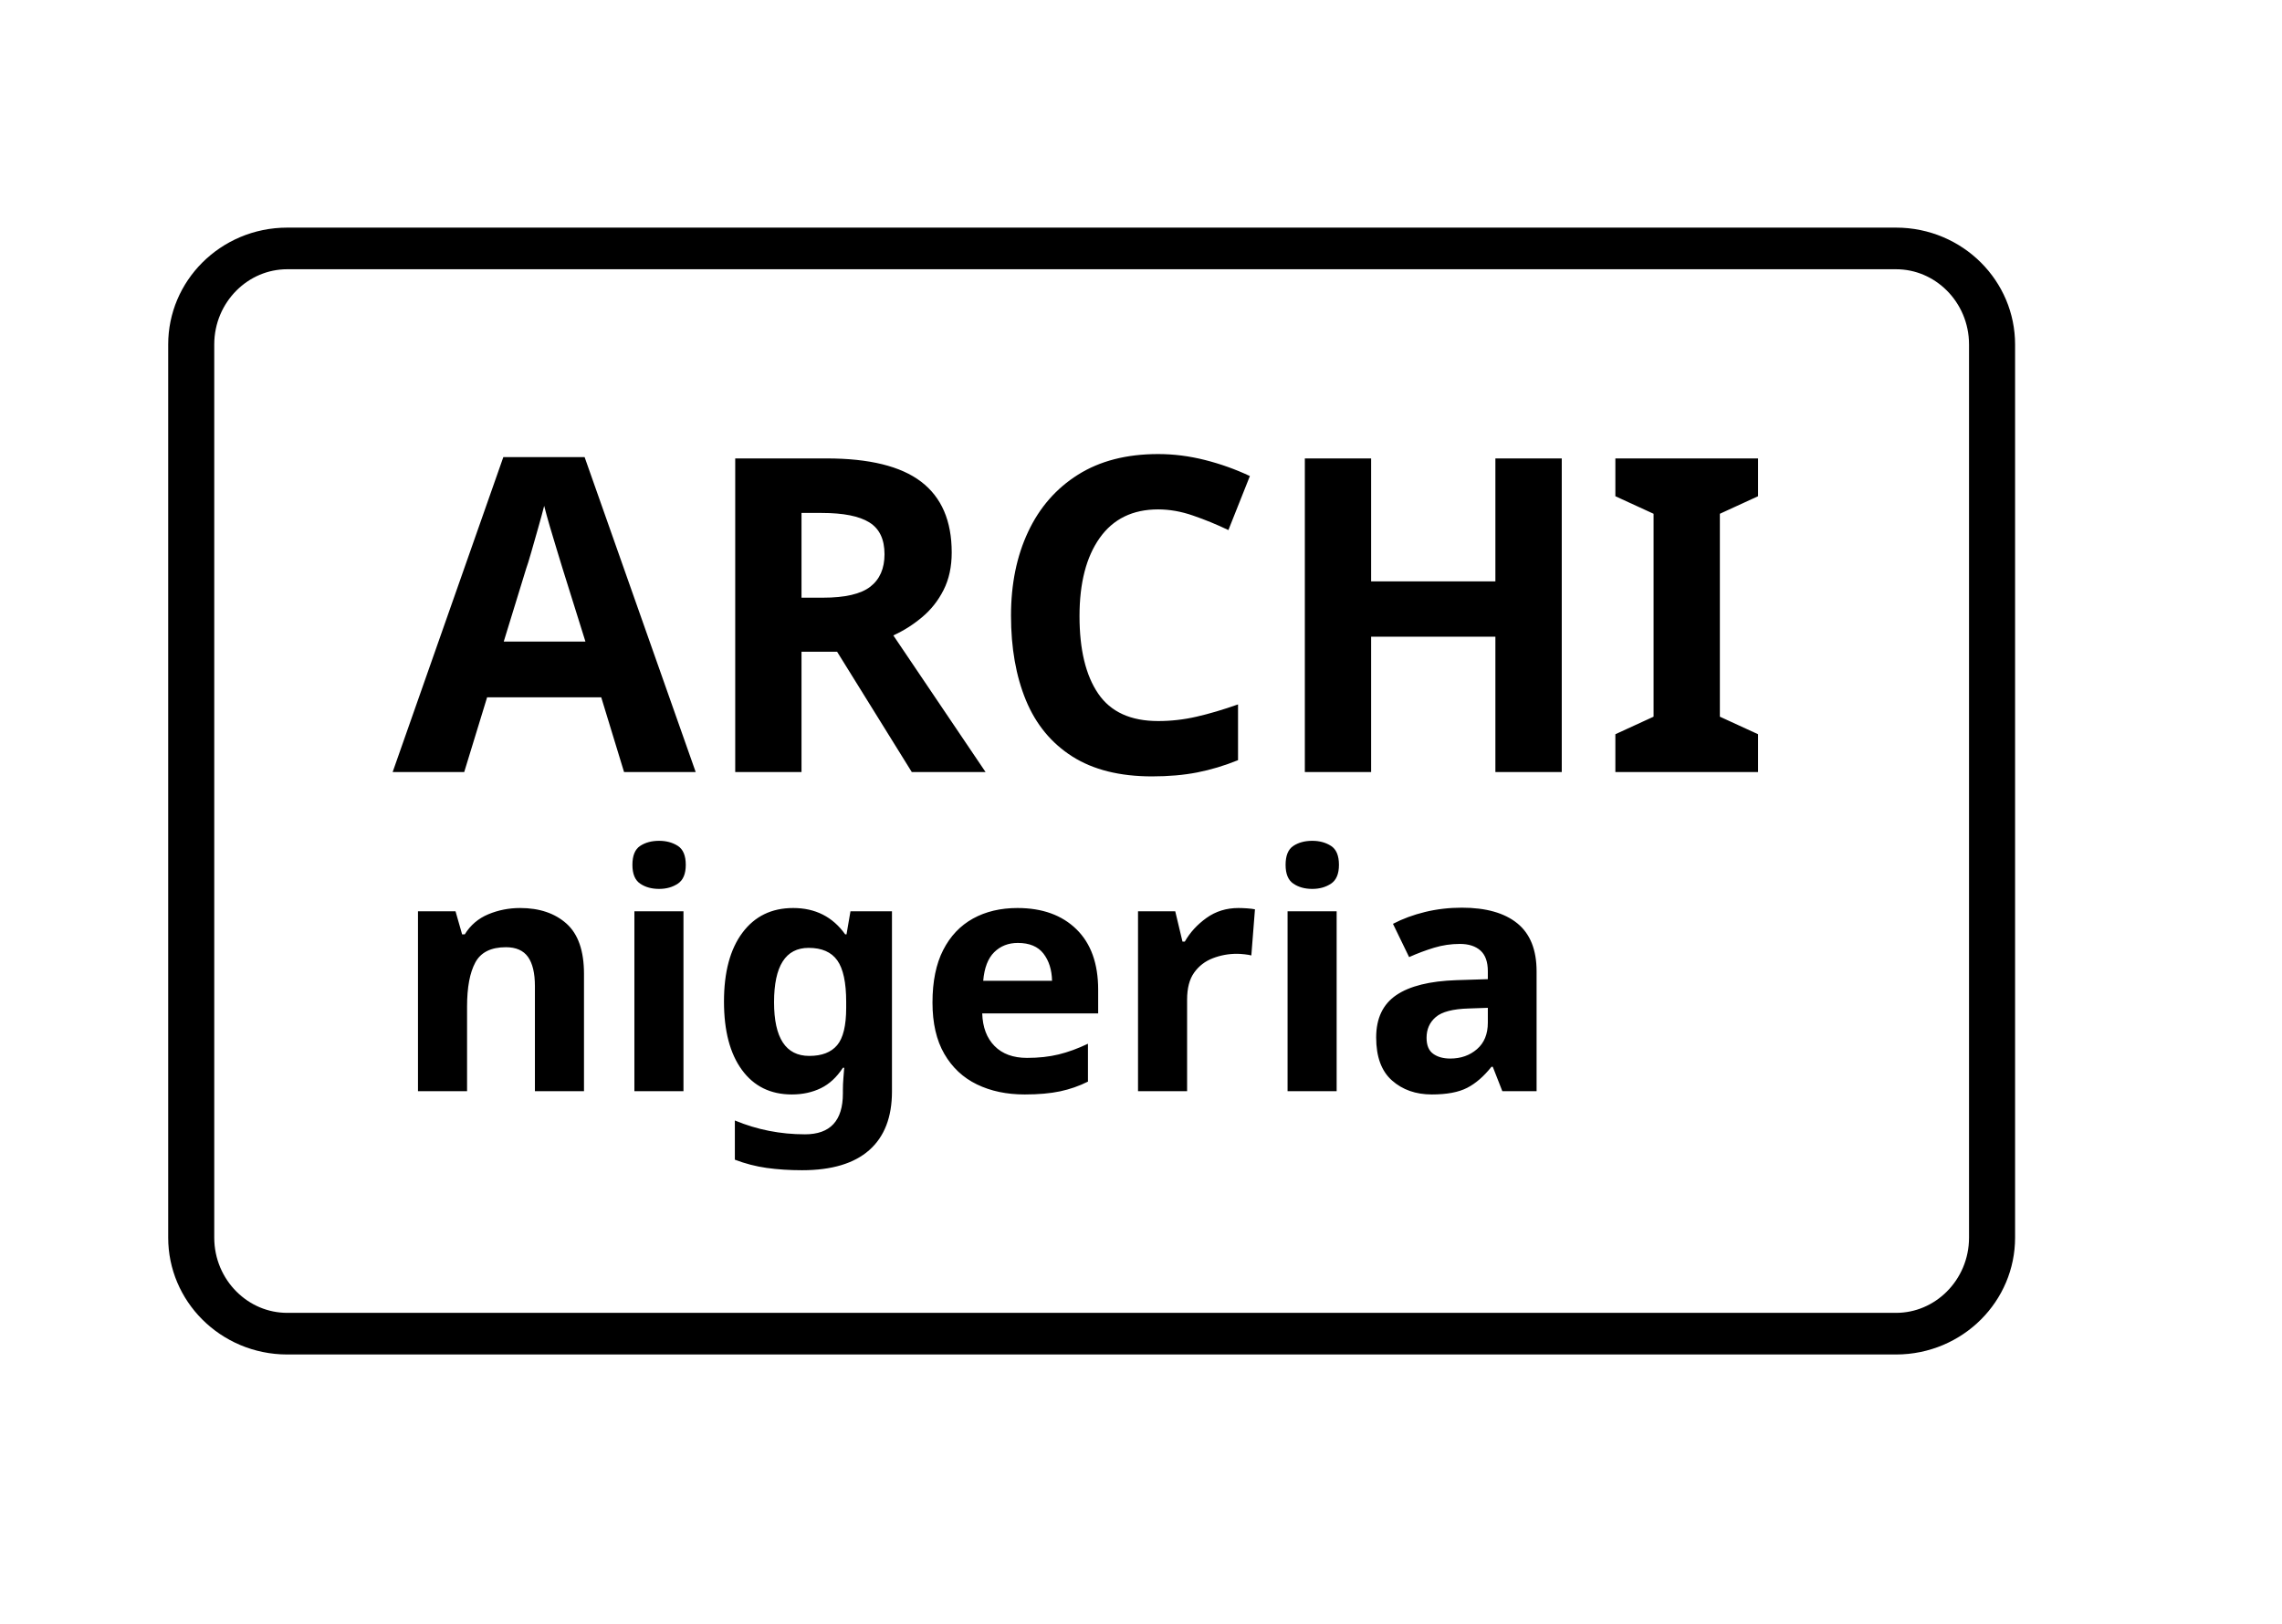
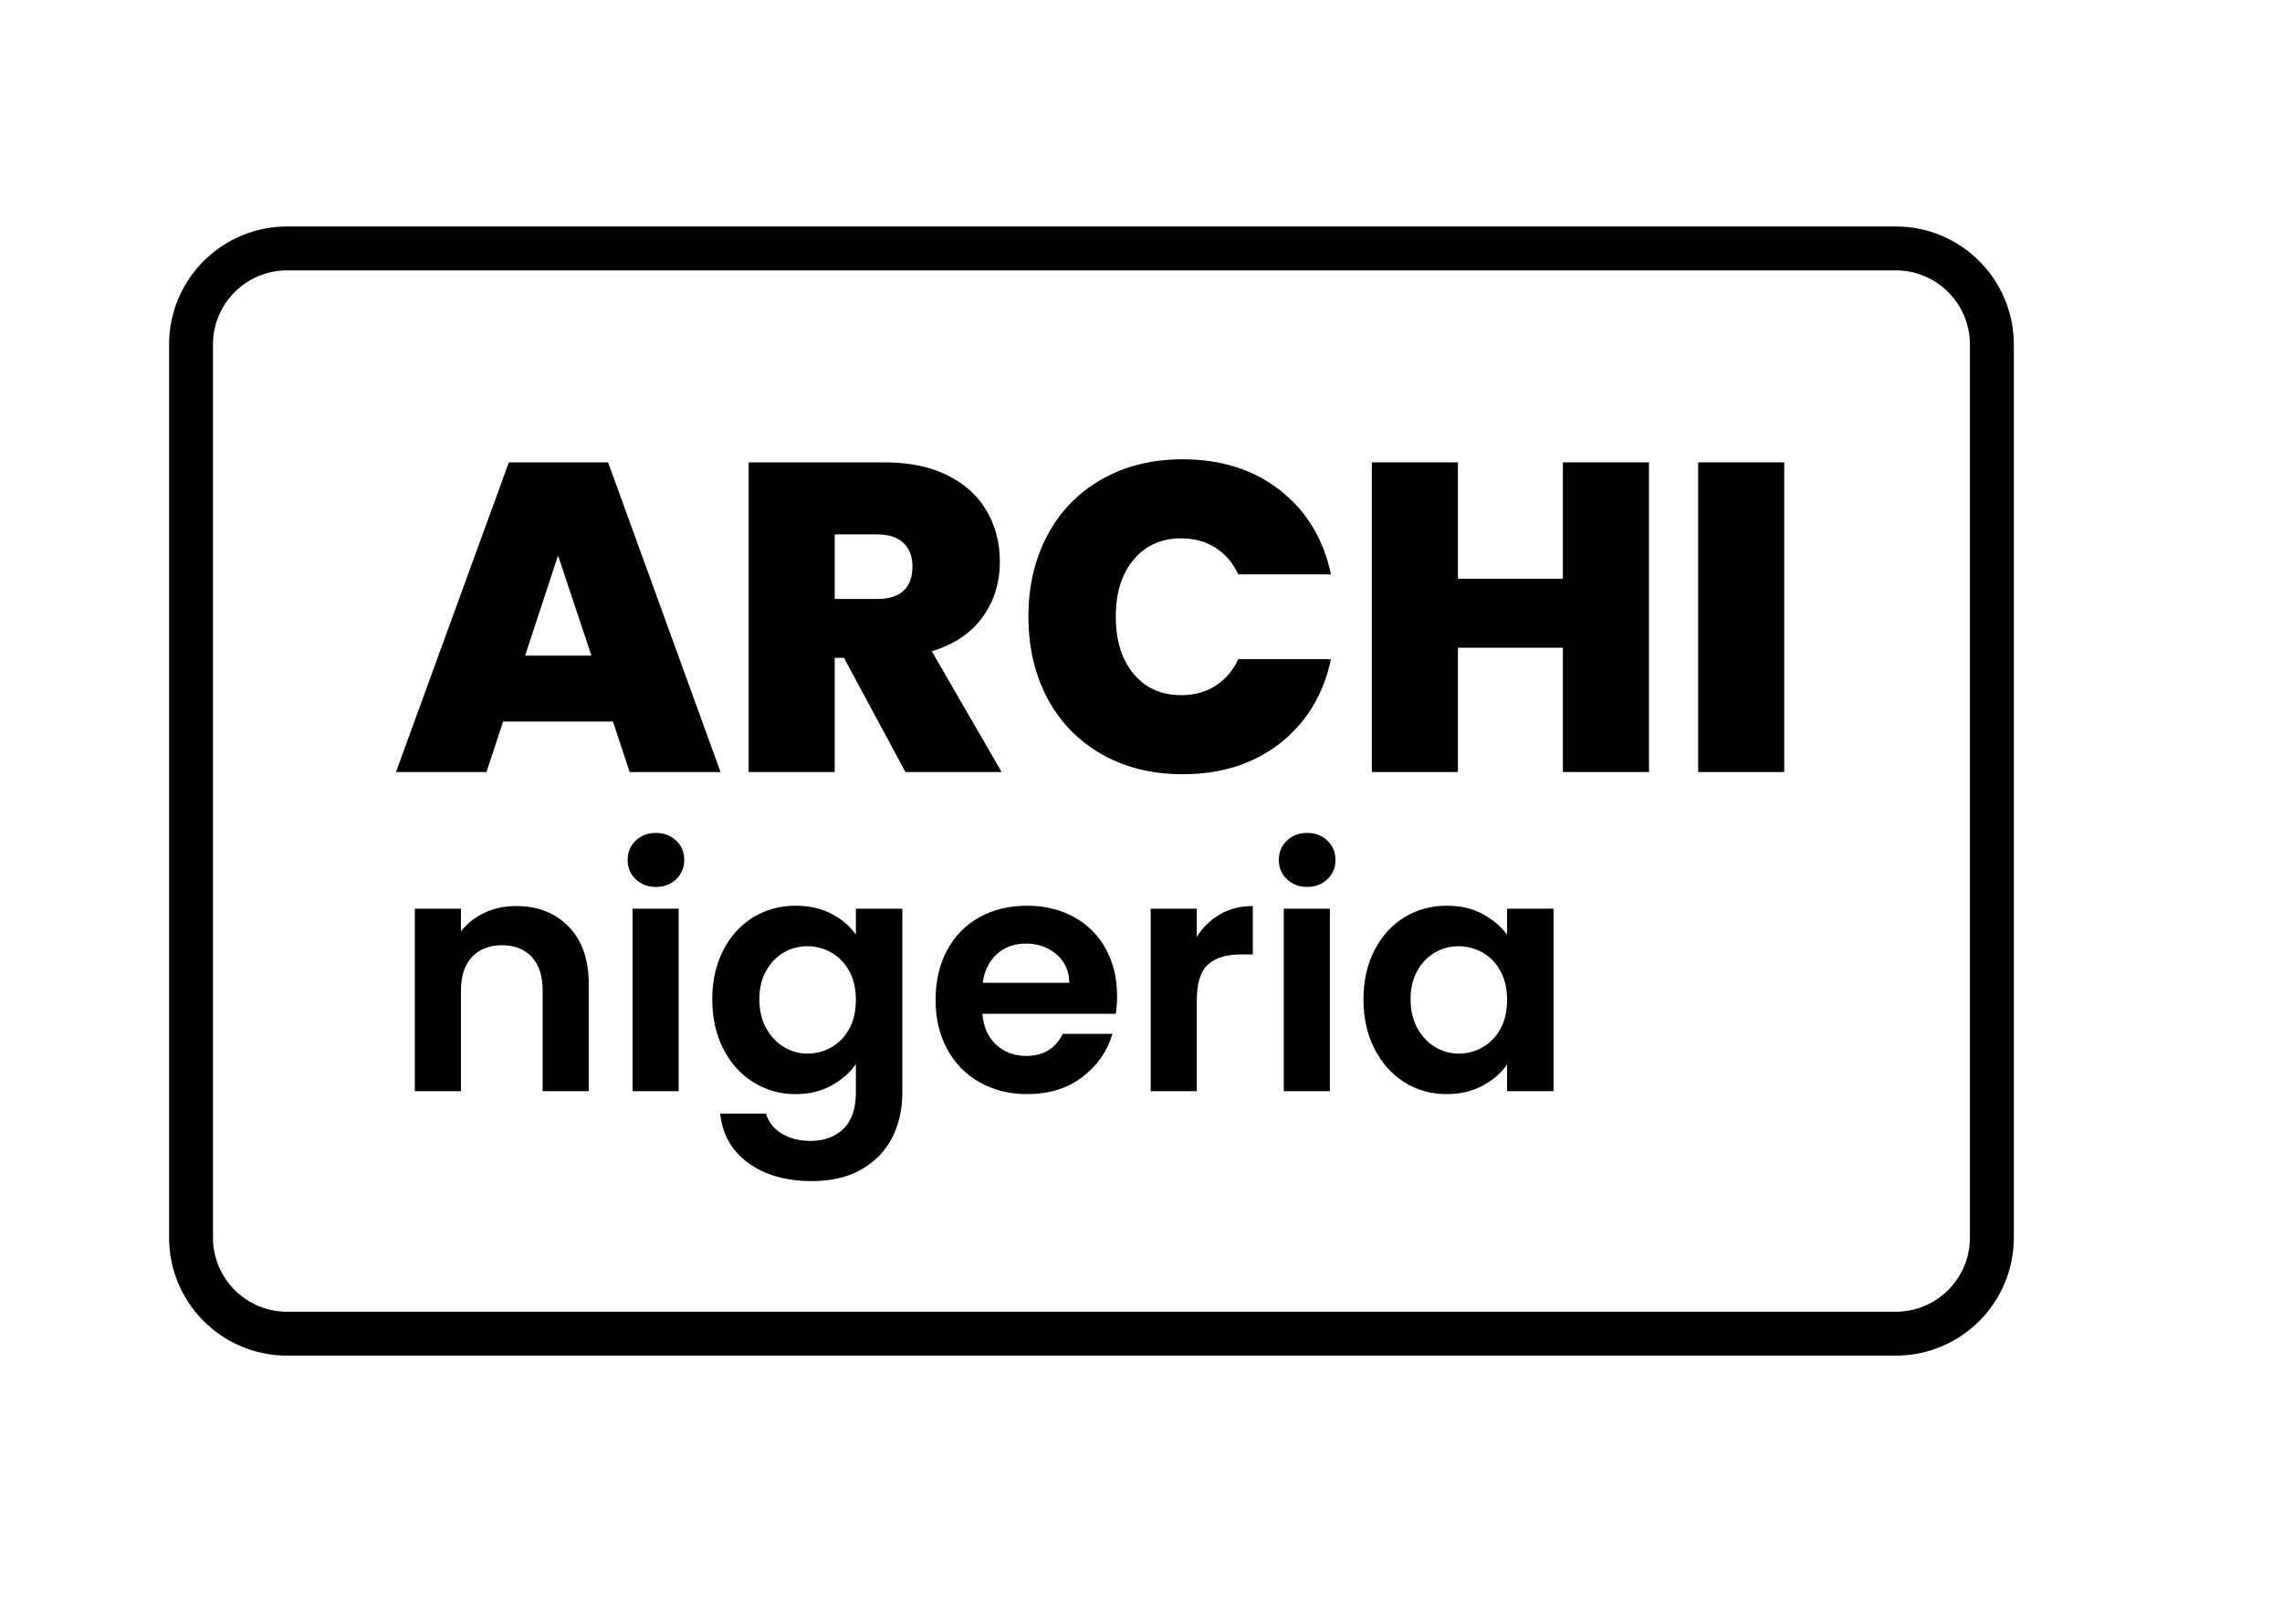
<svg xmlns="http://www.w3.org/2000/svg" width="100%" height="100%" viewBox="0 0 433 308" version="1.1" xml:space="preserve" style="fill-rule:evenodd;clip-rule:evenodd;stroke-linecap:round;stroke-miterlimit:1;">
-   <g transform="matrix(1,0,0,1,-311,0)">
-     <g transform="matrix(0.783638,0,0,0.449786,-8.52778,-259.825)">
-       <rect id="logo-dark" x="407.793" y="577.663" width="552.355" height="683.684" style="fill:none;" />
-       <g id="logo-dark1">
-         <g transform="matrix(1.2761,0,0,2.22328,165.132,474.708)">
-           <g transform="matrix(83.3333,0,0,83.3333,533.378,192.785)">
-                     </g>
-           <text x="264.628px" y="192.785px" style="font-family:'Poppins-ExtraBold', 'Poppins';font-weight:800;font-size:83.333px;">ARCHI</text>
-         </g>
-         <g transform="matrix(1.2761,0,0,2.22328,165.043,643.607)">
-           <g transform="matrix(62.5,0,0,62.5,489.253,177.368)">
-                     </g>
-           <text x="264.628px" y="177.368px" style="font-family:'Poppins-SemiBold', 'Poppins';font-weight:600;font-size:62.5px;">nigeria</text>
-         </g>
-         <g transform="matrix(1.41516,0,0,2.22856,-222.331,601.966)">
-           <path d="M786.078,54.299C786.078,44.265 778.714,36.118 769.645,36.118L494.387,36.118C485.317,36.118 477.954,44.265 477.954,54.299L477.954,223.354C477.954,233.388 485.317,241.534 494.387,241.534L769.645,241.534C778.714,241.534 786.078,233.388 786.078,223.354L786.078,54.299Z" style="fill:none;stroke:black;stroke-width:7.88px;" />
-         </g>
-       </g>
+   <rect id="logo-dark" x="0" y="0" width="432.847" height="307.512" style="fill:none;" />
+   <g id="logo-dark1">
+     <g>
+       <path d="M116.303,136.894l-20.834,-0l-3.166,9.583l-17.167,0l21.417,-58.75l18.833,0l21.333,58.75l-17.25,0l-3.166,-9.583Zm-4.084,-12.5l-6.333,-19l-6.25,19l12.583,-0Z" style="fill-rule:nonzero;" />
+       <path d="M171.803,146.477l-11.667,-21.666l-1.75,-0l-0,21.666l-16.333,0l-0,-58.75l25.75,0c4.722,0 8.722,0.82 12,2.459c3.277,1.639 5.75,3.889 7.416,6.75c1.667,2.861 2.5,6.069 2.5,9.625c0,4 -1.097,7.514 -3.291,10.541c-2.195,3.028 -5.403,5.181 -9.625,6.459l13.25,22.916l-18.25,0Zm-13.417,-32.833l8.083,-0c2.223,-0 3.889,-0.528 5,-1.583c1.111,-1.056 1.667,-2.584 1.667,-4.584c-0,-1.889 -0.569,-3.375 -1.708,-4.458c-1.139,-1.083 -2.792,-1.625 -4.959,-1.625l-8.083,-0l-0,12.25Z" style="fill-rule:nonzero;" />
+       <path d="M195.136,116.977c-0,-5.777 1.208,-10.93 3.625,-15.458c2.417,-4.528 5.847,-8.056 10.292,-10.583c4.444,-2.528 9.555,-3.792 15.333,-3.792c7.333,-0 13.5,1.958 18.5,5.875c5,3.917 8.222,9.236 9.667,15.958l-17.584,0c-1.055,-2.222 -2.514,-3.916 -4.375,-5.083c-1.861,-1.167 -4.014,-1.75 -6.458,-1.75c-3.778,-0 -6.792,1.347 -9.042,4.042c-2.25,2.694 -3.375,6.291 -3.375,10.791c0,4.556 1.125,8.181 3.375,10.875c2.25,2.695 5.264,4.042 9.042,4.042c2.444,-0 4.597,-0.583 6.458,-1.75c1.861,-1.167 3.32,-2.861 4.375,-5.083l17.584,-0c-1.445,6.722 -4.667,12.041 -9.667,15.958c-5,3.917 -11.167,5.875 -18.5,5.875c-5.778,-0 -10.889,-1.264 -15.333,-3.792c-4.445,-2.527 -7.875,-6.055 -10.292,-10.583c-2.417,-4.528 -3.625,-9.708 -3.625,-15.542Z" style="fill-rule:nonzero;" />
+       <path d="M312.886,87.727l-0,58.75l-16.333,0l-0,-23.583l-19.917,-0l-0,23.583l-16.333,0l-0,-58.75l16.333,0l-0,22.084l19.917,-0l-0,-22.084l16.333,0Z" style="fill-rule:nonzero;" />
+       <rect x="322.219" y="87.727" width="16.333" height="58.75" style="fill-rule:nonzero;" />
    </g>
+     <g>
+       <path d="M97.899,171.904c4.125,0 7.459,1.302 10,3.906c2.542,2.605 3.813,6.24 3.813,10.907l-0,20.312l-8.75,0l-0,-19.125c-0,-2.75 -0.688,-4.864 -2.063,-6.344c-1.375,-1.479 -3.25,-2.218 -5.625,-2.218c-2.416,-0 -4.323,0.739 -5.718,2.218c-1.396,1.48 -2.094,3.594 -2.094,6.344l-0,19.125l-8.75,0l-0,-34.625l8.75,0l-0,4.313c1.166,-1.5 2.656,-2.677 4.469,-3.532c1.812,-0.854 3.802,-1.281 5.968,-1.281Z" style="fill-rule:nonzero;" />
+       <path d="M124.462,168.279c-1.542,0 -2.823,-0.489 -3.844,-1.469c-1.021,-0.979 -1.531,-2.197 -1.531,-3.656c-0,-1.458 0.51,-2.677 1.531,-3.656c1.021,-0.979 2.302,-1.469 3.844,-1.469c1.541,0 2.823,0.49 3.844,1.469c1.02,0.979 1.531,2.198 1.531,3.656c-0,1.459 -0.511,2.677 -1.531,3.656c-1.021,0.98 -2.303,1.469 -3.844,1.469Zm4.312,4.125l0,34.625l-8.75,0l0,-34.625l8.75,0Z" style="fill-rule:nonzero;" />
+       <path d="M150.962,171.842c2.583,-0 4.854,0.51 6.812,1.531c1.959,1.021 3.5,2.344 4.625,3.969l0,-4.938l8.813,0l-0,34.875c-0,3.209 -0.646,6.073 -1.938,8.594c-1.291,2.521 -3.229,4.521 -5.812,6c-2.584,1.479 -5.709,2.219 -9.375,2.219c-4.917,-0 -8.948,-1.146 -12.094,-3.438c-3.146,-2.291 -4.927,-5.416 -5.344,-9.375l8.688,0c0.458,1.584 1.448,2.844 2.969,3.781c1.52,0.938 3.364,1.407 5.531,1.407c2.541,-0 4.604,-0.761 6.187,-2.282c1.584,-1.52 2.375,-3.822 2.375,-6.906l0,-5.375c-1.125,1.625 -2.677,2.979 -4.656,4.063c-1.979,1.083 -4.24,1.625 -6.781,1.625c-2.917,-0 -5.584,-0.75 -8,-2.25c-2.417,-1.5 -4.323,-3.615 -5.719,-6.344c-1.396,-2.729 -2.094,-5.865 -2.094,-9.406c0,-3.5 0.698,-6.604 2.094,-9.313c1.396,-2.708 3.292,-4.791 5.688,-6.25c2.395,-1.458 5.072,-2.187 8.031,-2.187Zm11.437,17.875c0,-2.125 -0.416,-3.948 -1.25,-5.469c-0.833,-1.521 -1.958,-2.688 -3.375,-3.5c-1.416,-0.813 -2.937,-1.219 -4.562,-1.219c-1.625,0 -3.125,0.396 -4.5,1.188c-1.375,0.791 -2.49,1.948 -3.344,3.468c-0.854,1.521 -1.281,3.323 -1.281,5.407c-0,2.083 0.427,3.906 1.281,5.468c0.854,1.563 1.979,2.761 3.375,3.594c1.396,0.834 2.885,1.25 4.469,1.25c1.625,0 3.146,-0.406 4.562,-1.219c1.417,-0.812 2.542,-1.979 3.375,-3.5c0.834,-1.52 1.25,-3.343 1.25,-5.468Z" style="fill-rule:nonzero;" />
+       <path d="M211.962,188.967c-0,1.25 -0.084,2.375 -0.25,3.375l-25.313,-0c0.209,2.5 1.084,4.458 2.625,5.875c1.542,1.416 3.438,2.125 5.688,2.125c3.25,-0 5.562,-1.396 6.937,-4.188l9.438,0c-1,3.334 -2.917,6.073 -5.75,8.219c-2.834,2.146 -6.313,3.219 -10.438,3.219c-3.333,-0 -6.323,-0.74 -8.968,-2.219c-2.646,-1.479 -4.709,-3.573 -6.188,-6.281c-1.479,-2.709 -2.219,-5.834 -2.219,-9.375c0,-3.584 0.729,-6.729 2.188,-9.438c1.458,-2.708 3.5,-4.791 6.125,-6.25c2.625,-1.458 5.646,-2.187 9.062,-2.187c3.292,-0 6.24,0.708 8.844,2.125c2.604,1.416 4.625,3.427 6.063,6.031c1.437,2.604 2.156,5.594 2.156,8.969Zm-9.063,-2.5c-0.041,-2.25 -0.854,-4.052 -2.437,-5.407c-1.584,-1.354 -3.521,-2.031 -5.813,-2.031c-2.166,0 -3.989,0.656 -5.468,1.969c-1.48,1.312 -2.386,3.135 -2.719,5.469l16.437,-0Z" style="fill-rule:nonzero;" />
+       <path d="M227.087,177.779c1.125,-1.833 2.594,-3.271 4.406,-4.312c1.813,-1.042 3.885,-1.563 6.219,-1.563l-0,9.188l-2.313,-0c-2.75,-0 -4.823,0.646 -6.218,1.937c-1.396,1.292 -2.094,3.542 -2.094,6.75l-0,17.25l-8.75,0l-0,-34.625l8.75,0l-0,5.375Z" style="fill-rule:nonzero;" />
+       <path d="M248.024,168.279c-1.541,0 -2.823,-0.489 -3.843,-1.469c-1.021,-0.979 -1.532,-2.197 -1.532,-3.656c0,-1.458 0.511,-2.677 1.532,-3.656c1.02,-0.979 2.302,-1.469 3.843,-1.469c1.542,0 2.823,0.49 3.844,1.469c1.021,0.979 1.531,2.198 1.531,3.656c0,1.459 -0.51,2.677 -1.531,3.656c-1.021,0.98 -2.302,1.469 -3.844,1.469Zm4.313,4.125l-0,34.625l-8.75,0l-0,-34.625l8.75,0Z" style="fill-rule:nonzero;" />
+       <path d="M258.712,189.592c-0,-3.5 0.698,-6.604 2.094,-9.313c1.395,-2.708 3.291,-4.791 5.687,-6.25c2.396,-1.458 5.073,-2.187 8.031,-2.187c2.584,-0 4.844,0.521 6.782,1.562c1.937,1.042 3.489,2.354 4.656,3.938l-0,-4.938l8.812,0l0,34.625l-8.812,0l-0,-5.062c-1.125,1.625 -2.677,2.968 -4.656,4.031c-1.98,1.062 -4.261,1.594 -6.844,1.594c-2.917,-0 -5.573,-0.75 -7.969,-2.25c-2.396,-1.5 -4.292,-3.615 -5.687,-6.344c-1.396,-2.729 -2.094,-5.865 -2.094,-9.406Zm27.25,0.125c-0,-2.125 -0.417,-3.948 -1.25,-5.469c-0.834,-1.521 -1.959,-2.688 -3.375,-3.5c-1.417,-0.813 -2.938,-1.219 -4.563,-1.219c-1.625,0 -3.125,0.396 -4.5,1.188c-1.375,0.791 -2.489,1.948 -3.343,3.468c-0.855,1.521 -1.282,3.323 -1.282,5.407c0,2.083 0.427,3.906 1.282,5.468c0.854,1.563 1.979,2.761 3.375,3.594c1.395,0.834 2.885,1.25 4.468,1.25c1.625,0 3.146,-0.406 4.563,-1.219c1.416,-0.812 2.541,-1.979 3.375,-3.5c0.833,-1.52 1.25,-3.343 1.25,-5.468Z" style="fill-rule:nonzero;" />
+     </g>
+     <path d="M377.948,65.36c0,-10.059 -8.166,-18.225 -18.224,-18.225l-305.252,0c-10.059,0 -18.225,8.166 -18.225,18.225l0,169.456c0,10.058 8.166,18.224 18.225,18.224l305.252,-0c10.058,-0 18.224,-8.166 18.224,-18.224l0,-169.456Z" style="fill:none;stroke:#000;stroke-width:8.33px;" />
  </g>
</svg>
